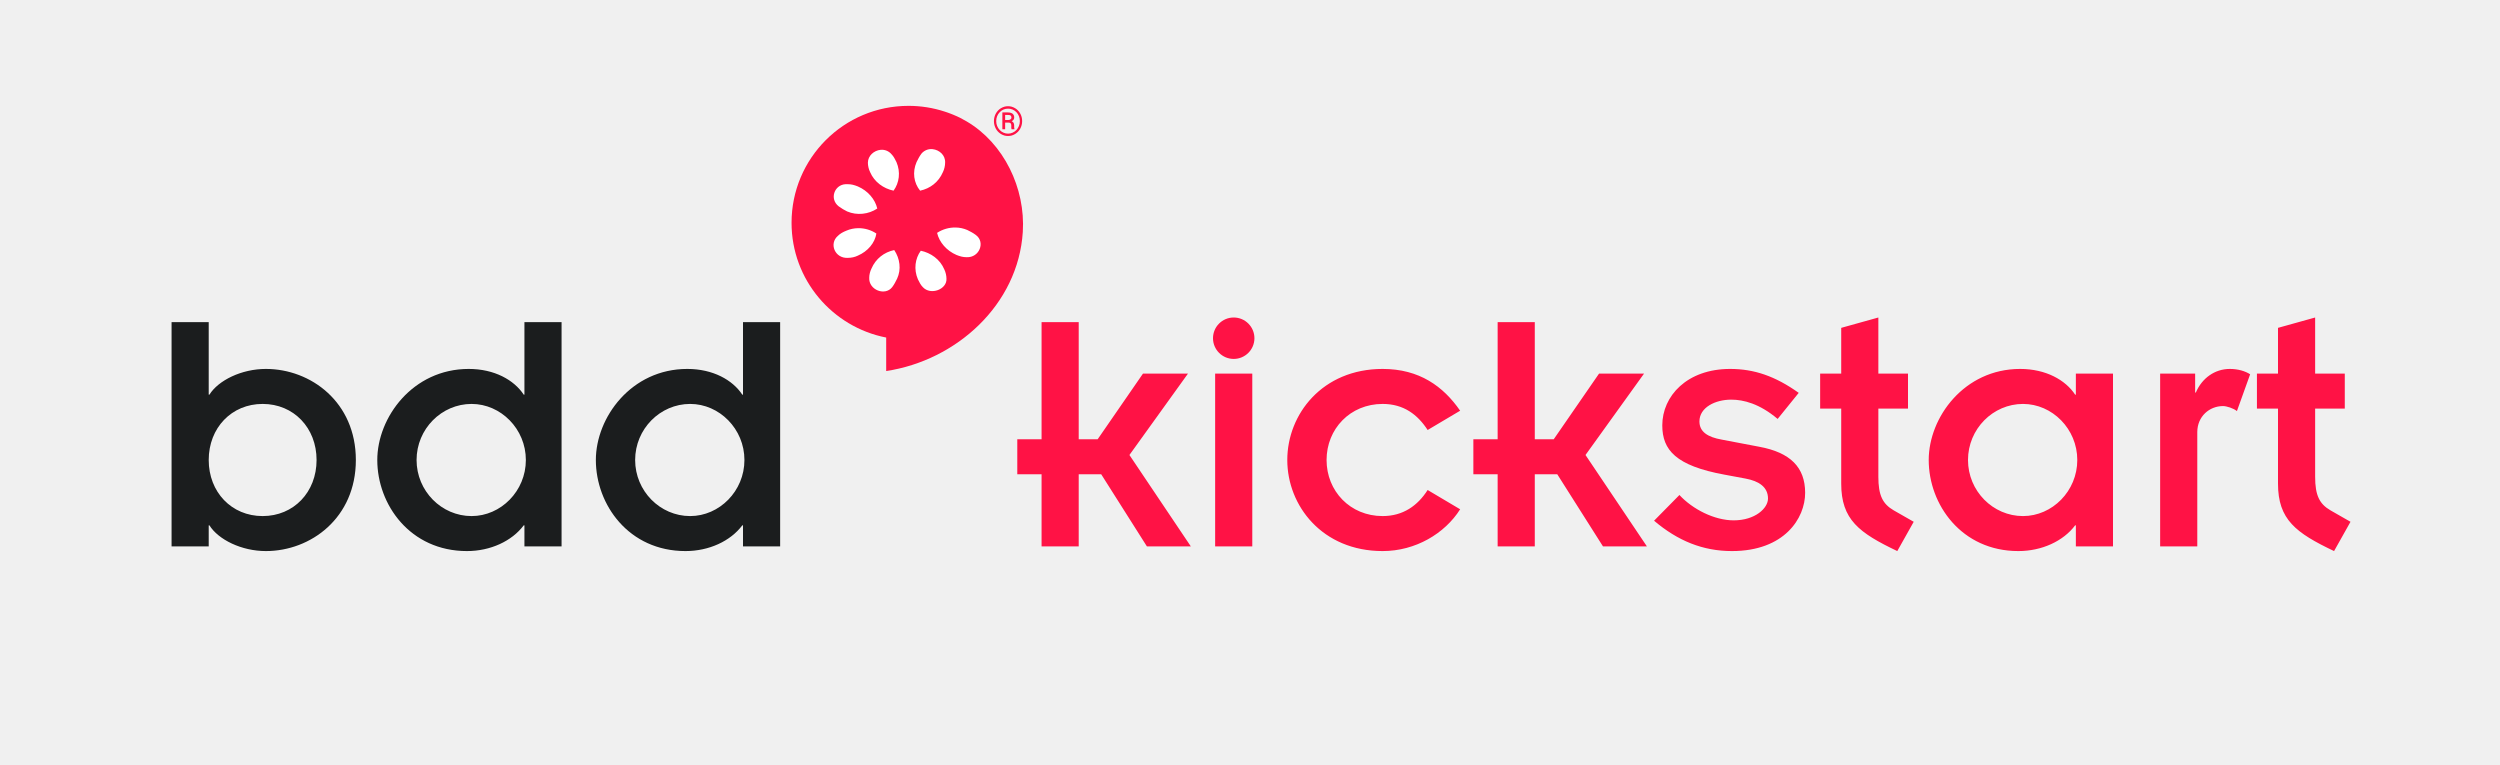
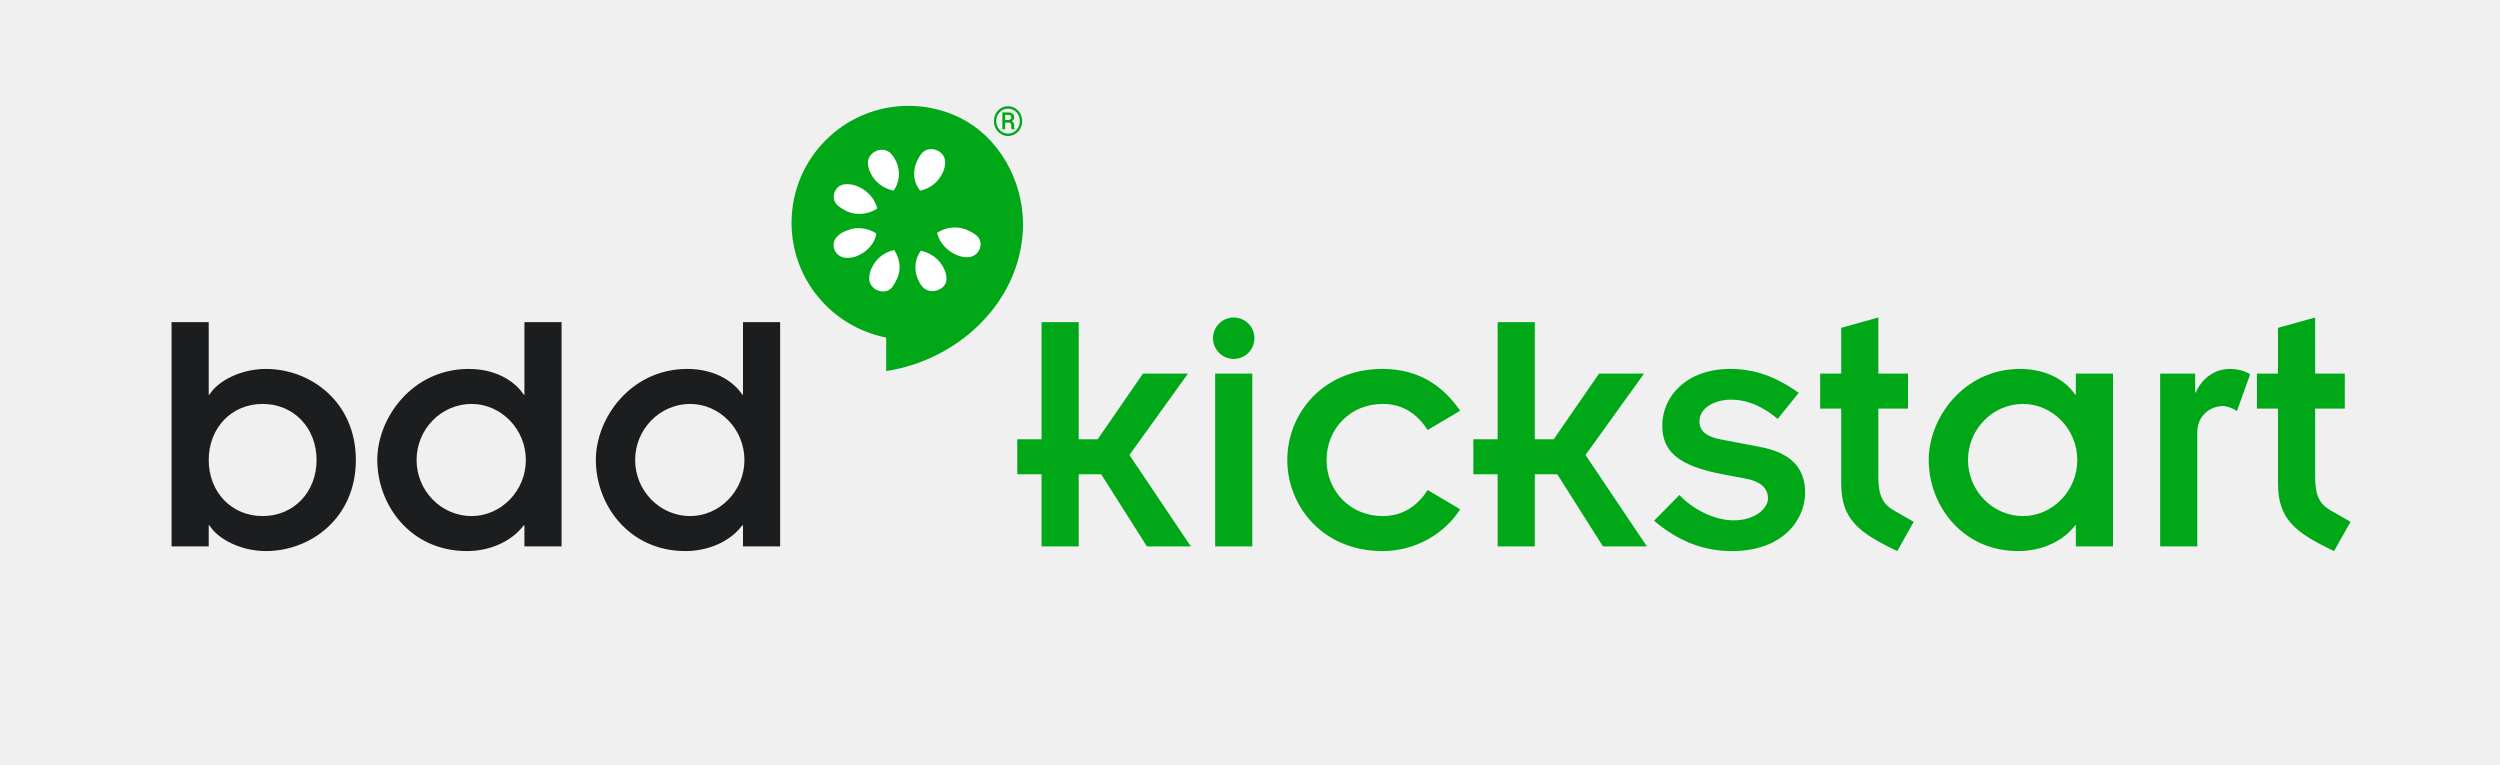
<svg xmlns="http://www.w3.org/2000/svg" width="350" height="107" viewBox="0 0 350 107">
  <g fill="none" fill-rule="evenodd">
    <path d="M0 0h161v104H0z" />
-     <path d="M127.192 14.82c-9.05 0-16.375 7.324-16.375 16.375 0 7.968 5.712 14.589 13.25 16.062v4.688c9.8-1.478 18.478-9.257 19.125-19.47.39-6.146-2.675-12.42-7.844-15.468a13.755 13.755 0 0 0-.906-.5c-.315-.155-.64-.306-.969-.437-.104-.044-.207-.084-.312-.125-.288-.107-.578-.226-.875-.313a16.246 16.246 0 0 0-5.094-.812z" fill="#FF1245" fill-rule="nonzero" />
+     <path d="M127.192 14.82c-9.05 0-16.375 7.324-16.375 16.375 0 7.968 5.712 14.589 13.25 16.062v4.688c9.8-1.478 18.478-9.257 19.125-19.47.39-6.146-2.675-12.42-7.844-15.468a13.755 13.755 0 0 0-.906-.5c-.315-.155-.64-.306-.969-.437-.104-.044-.207-.084-.312-.125-.288-.107-.578-.226-.875-.313a16.246 16.246 0 0 0-5.094-.812z" fill="#00A818" fill-rule="nonzero" />
    <path d="M130.567 20.882a1.787 1.787 0 0 0-1.562.625c-.3.4-.488.788-.688 1.188-.6 1.4-.4 2.9.5 4 1.4-.3 2.588-1.194 3.188-2.594.2-.4.312-.913.312-1.313.063-1.062-.816-1.81-1.75-1.906zm-7.281.094c-.913.087-1.781.812-1.781 1.812 0 .4.112.913.312 1.313.6 1.4 1.881 2.294 3.281 2.594.8-1.1 1.007-2.6.407-4-.2-.4-.388-.794-.688-1.094a1.757 1.757 0 0 0-1.531-.625zm-4.906 4.812c-1.577.081-2.282 2.063-.97 3.094.4.3.788.519 1.188.719 1.4.6 3.02.394 4.22-.406-.3-1.3-1.32-2.494-2.72-3.094-.5-.2-.906-.313-1.406-.313-.112-.012-.207-.005-.312 0zm15.406 6.063a4.574 4.574 0 0 0-2.594.75c.3 1.3 1.319 2.494 2.719 3.094.5.2.906.312 1.406.312 1.8.1 2.681-2.125 1.281-3.125-.4-.3-.787-.487-1.187-.687a4.32 4.32 0 0 0-1.625-.344zm-13.656.094c-.55.01-1.1.118-1.625.343-.5.2-.888.42-1.188.72-1.3 1.1-.425 3.193 1.375 3.093.5 0 1.006-.113 1.406-.313 1.4-.6 2.394-1.793 2.594-3.093a4.475 4.475 0 0 0-2.562-.75zm5.062 3.062c-1.4.3-2.587 1.194-3.187 2.594-.2.4-.313.881-.313 1.281-.1 1.7 2.219 2.613 3.219 1.313.3-.4.487-.788.687-1.188.6-1.3.394-2.8-.406-4zm3.719.094c-.8 1.1-1.006 2.6-.406 4 .2.4.387.794.687 1.094 1.1 1.2 3.413.312 3.313-1.188 0-.4-.113-.912-.313-1.312-.6-1.4-1.881-2.294-3.281-2.594z" fill="#FFF" fill-rule="nonzero" />
    <path fill="#1b1d1e" d="M24.02 76.5h5.2v-2.95h.1c1.25 2 4.5 3.6 7.9 3.6 6.3 0 12.6-4.65 12.6-12.75s-6.3-12.75-12.6-12.75c-3.4 0-6.65 1.6-7.9 3.6h-.1V45.1h-5.2zm20.3-12.1c0 4.5-3.2 7.85-7.55 7.85s-7.55-3.35-7.55-7.85 3.2-7.85 7.55-7.85 7.55 3.35 7.55 7.85zm29.1 12.1h5.2V45.1h-5.2v10.15h-.1c-1.35-2.05-4.1-3.6-7.7-3.6-7.85 0-12.8 6.8-12.8 12.75 0 6.25 4.6 12.75 12.55 12.75 3.3 0 6.3-1.4 7.95-3.6h.1zm-15.1-12.1c0-4.35 3.5-7.85 7.7-7.85 4.1 0 7.6 3.5 7.6 7.85s-3.5 7.85-7.6 7.85c-4.2 0-7.7-3.5-7.7-7.85zm45.7 12.1h5.2V45.1h-5.2v10.15h-.1c-1.35-2.05-4.1-3.6-7.7-3.6-7.85 0-12.8 6.8-12.8 12.75 0 6.25 4.6 12.75 12.55 12.75 3.3 0 6.3-1.4 7.95-3.6h.1zm-15.1-12.1c0-4.35 3.5-7.85 7.7-7.85 4.1 0 7.6 3.5 7.6 7.85s-3.5 7.85-7.6 7.85c-4.2 0-7.7-3.5-7.7-7.85z">
        </path>
-     <path fill="#FF1245" d="M145.82 76.5h5.2V66.4h3.15l6.4 10.1h6.15l-8.6-12.8 8.2-11.4h-6.3l-6.35 9.2h-2.65V45.1h-5.2v16.4h-3.4v4.9h3.4zm24.3 0h5.2V52.3h-5.2zm-.3-29.15c0 1.6 1.3 2.9 2.9 2.9 1.6 0 2.9-1.3 2.9-2.9 0-1.6-1.3-2.9-2.9-2.9-1.6 0-2.9 1.3-2.9 2.9zm34.6 10.15c-2.35-3.4-5.7-5.85-10.85-5.85-8.45 0-13.35 6.35-13.35 12.75s4.9 12.75 13.35 12.75c4.6 0 8.7-2.45 10.85-5.85l-4.55-2.7c-1.4 2.2-3.45 3.65-6.3 3.65-4.55 0-7.85-3.5-7.85-7.85s3.3-7.85 7.85-7.85c2.95 0 4.9 1.5 6.3 3.65zm5.25 19h5.2V66.4h3.15l6.4 10.1h6.15l-8.6-12.8 8.2-11.4h-6.3l-6.35 9.2h-2.65V45.1h-5.2v16.4h-3.4v4.9h3.4zm21.9-3.6c3.3 2.8 6.8 4.25 10.9 4.25 7.35 0 10.25-4.6 10.25-8.15 0-3.6-2.1-5.65-6.4-6.45l-5.25-1c-2-.35-3.15-1.1-3.15-2.55 0-1.95 2.2-3.05 4.45-3.05 1.7 0 3.95.55 6.5 2.7l2.95-3.65c-3.3-2.35-6.25-3.35-9.6-3.35-6.05 0-9.5 3.8-9.5 7.9 0 3.45 1.9 5.65 8.7 6.9l2.95.55c1.9.35 3.15 1.2 3.15 2.8 0 1.35-1.8 3.05-4.8 3.05-2.7 0-5.75-1.55-7.6-3.55zm23.25-15.7h2.95v10.5c0 5.05 2.5 6.9 7.85 9.45l2.3-4.1-2.8-1.6c-1.55-.9-2.15-2.1-2.15-4.7V57.2h4.15v-4.9h-4.15v-7.85l-5.2 1.45v6.4h-2.95zm35.8 19.3h5.2V52.3h-5.2v2.95h-.1c-1.35-2.05-4.1-3.6-7.7-3.6-7.85 0-12.8 6.8-12.8 12.75 0 6.25 4.6 12.75 12.55 12.75 3.3 0 6.3-1.4 7.95-3.6h.1zm-15.1-12.1c0-4.35 3.5-7.85 7.7-7.85 4.1 0 7.6 3.5 7.6 7.85s-3.5 7.85-7.6 7.85c-4.2 0-7.7-3.5-7.7-7.85zm26.9 12.1h5.2v-16c0-2.2 1.7-3.65 3.6-3.65.5 0 1.45.3 1.95.7l1.85-5.15c-.7-.45-1.7-.75-2.85-.75-2.1 0-3.9 1.3-4.75 3.3h-.1V52.3h-4.9zm13.55-19.3h2.95v10.5c0 5.05 2.5 6.9 7.85 9.45l2.3-4.1-2.8-1.6c-1.55-.9-2.15-2.1-2.15-4.7V57.2h4.15v-4.9h-4.15v-7.85l-5.2 1.45v6.4h-2.95z">
+     <path fill="#00A818" d="M145.82 76.5h5.2V66.4h3.15l6.4 10.1h6.15l-8.6-12.8 8.2-11.4h-6.3l-6.35 9.2h-2.65V45.1h-5.2v16.4h-3.4v4.9h3.4zm24.3 0h5.2V52.3h-5.2zm-.3-29.15c0 1.6 1.3 2.9 2.9 2.9 1.6 0 2.9-1.3 2.9-2.9 0-1.6-1.3-2.9-2.9-2.9-1.6 0-2.9 1.3-2.9 2.9zm34.6 10.15c-2.35-3.4-5.7-5.85-10.85-5.85-8.45 0-13.35 6.35-13.35 12.75s4.9 12.75 13.35 12.75c4.6 0 8.7-2.45 10.85-5.85l-4.55-2.7c-1.4 2.2-3.45 3.65-6.3 3.65-4.55 0-7.85-3.5-7.85-7.85s3.3-7.85 7.85-7.85c2.95 0 4.9 1.5 6.3 3.65zm5.25 19h5.2V66.4h3.15l6.4 10.1h6.15l-8.6-12.8 8.2-11.4h-6.3l-6.35 9.2h-2.65V45.1h-5.2v16.4h-3.4v4.9h3.4zm21.9-3.6c3.3 2.8 6.8 4.25 10.9 4.25 7.35 0 10.25-4.6 10.25-8.15 0-3.6-2.1-5.65-6.4-6.45l-5.25-1c-2-.35-3.15-1.1-3.15-2.55 0-1.95 2.2-3.05 4.45-3.05 1.7 0 3.95.55 6.5 2.7l2.95-3.65c-3.3-2.35-6.25-3.35-9.6-3.35-6.05 0-9.5 3.8-9.5 7.9 0 3.45 1.9 5.65 8.7 6.9l2.95.55c1.9.35 3.15 1.2 3.15 2.8 0 1.35-1.8 3.05-4.8 3.05-2.7 0-5.75-1.55-7.6-3.55zm23.25-15.7h2.95v10.5c0 5.05 2.5 6.9 7.85 9.45l2.3-4.1-2.8-1.6c-1.55-.9-2.15-2.1-2.15-4.7V57.2h4.15v-4.9h-4.15v-7.85l-5.2 1.45v6.4h-2.95zm35.8 19.3h5.2V52.3h-5.2v2.95h-.1c-1.35-2.05-4.1-3.6-7.7-3.6-7.85 0-12.8 6.8-12.8 12.75 0 6.25 4.6 12.75 12.55 12.75 3.3 0 6.3-1.4 7.95-3.6h.1zm-15.1-12.1c0-4.35 3.5-7.85 7.7-7.85 4.1 0 7.6 3.5 7.6 7.85s-3.5 7.85-7.6 7.85c-4.2 0-7.7-3.5-7.7-7.85zm26.9 12.1h5.2v-16c0-2.2 1.7-3.65 3.6-3.65.5 0 1.45.3 1.95.7l1.85-5.15c-.7-.45-1.7-.75-2.85-.75-2.1 0-3.9 1.3-4.75 3.3h-.1V52.3h-4.9zm13.55-19.3h2.95v10.5c0 5.05 2.5 6.9 7.85 9.45l2.3-4.1-2.8-1.6c-1.55-.9-2.15-2.1-2.15-4.7V57.2h4.15v-4.9h-4.15v-7.85l-5.2 1.45v6.4h-2.95z">
        </path>
-     <path fill="#FF1245" d="M139.15 16.95q0-.29.07-.56.07-.27.2-.5.13-.23.31-.42.18-.19.4-.32.22-.13.47-.21.25-.07.53-.07.27 0 .52.07.25.08.47.21.22.13.4.32.18.19.31.42.13.23.2.5t.07.56q0 .3-.07.56-.07.27-.2.51-.13.23-.31.42-.18.18-.4.32-.22.13-.47.21-.25.07-.52.07-.28 0-.53-.07-.25-.08-.47-.21-.22-.14-.4-.32-.18-.19-.31-.42-.13-.24-.2-.51-.07-.26-.07-.56m.32 0q0 .37.13.69.13.32.36.56.22.24.52.37.3.14.65.14.34 0 .64-.14.3-.13.53-.37.22-.24.35-.56.13-.32.13-.69 0-.37-.13-.69-.13-.32-.35-.55-.23-.24-.53-.37-.3-.13-.64-.13-.35 0-.65.13-.3.13-.52.37-.23.23-.36.55-.13.32-.13.69m1.25.21v.94h-.39v-2.36h.76q.21 0 .37.04.17.05.29.13.11.09.18.23.06.13.06.31t-.09.3q-.09.13-.27.22.1.04.16.1.07.06.11.13.04.08.06.16.02.09.02.19v.15q0 .11.01.2 0 .09.03.16v.04h-.4q-.01-.04-.02-.09l-.02-.12v-.11V17.55q0-.2-.09-.29-.1-.1-.32-.1h-.45m0-.36h.43q.09 0 .17-.02.08-.02.14-.07.06-.04.1-.1.04-.06.04-.15 0-.1-.03-.17t-.08-.12q-.06-.04-.16-.06-.09-.02-.24-.02h-.37v.71z">
+     <path fill="#00A818" d="M139.15 16.95q0-.29.07-.56.07-.27.2-.5.13-.23.31-.42.18-.19.4-.32.22-.13.47-.21.25-.07.53-.07.27 0 .52.07.25.08.47.21.22.13.4.32.18.19.31.42.13.23.2.5t.07.56q0 .3-.07.56-.07.27-.2.51-.13.23-.31.42-.18.18-.4.32-.22.13-.47.21-.25.07-.52.07-.28 0-.53-.07-.25-.08-.47-.21-.22-.14-.4-.32-.18-.19-.31-.42-.13-.24-.2-.51-.07-.26-.07-.56m.32 0q0 .37.13.69.13.32.36.56.22.24.52.37.3.14.65.14.34 0 .64-.14.3-.13.53-.37.22-.24.35-.56.13-.32.13-.69 0-.37-.13-.69-.13-.32-.35-.55-.23-.24-.53-.37-.3-.13-.64-.13-.35 0-.65.13-.3.13-.52.37-.23.23-.36.55-.13.32-.13.69m1.25.21v.94h-.39v-2.36h.76q.21 0 .37.04.17.05.29.13.11.09.18.23.06.13.06.31t-.09.3q-.09.13-.27.22.1.04.16.1.07.06.11.13.04.08.06.16.02.09.02.19v.15q0 .11.01.2 0 .09.03.16v.04h-.4q-.01-.04-.02-.09l-.02-.12v-.11V17.55q0-.2-.09-.29-.1-.1-.32-.1h-.45m0-.36h.43q.09 0 .17-.02.08-.02.14-.07.06-.04.1-.1.04-.06.04-.15 0-.1-.03-.17t-.08-.12q-.06-.04-.16-.06-.09-.02-.24-.02h-.37v.71z">
        </path>
  </g>
</svg>
